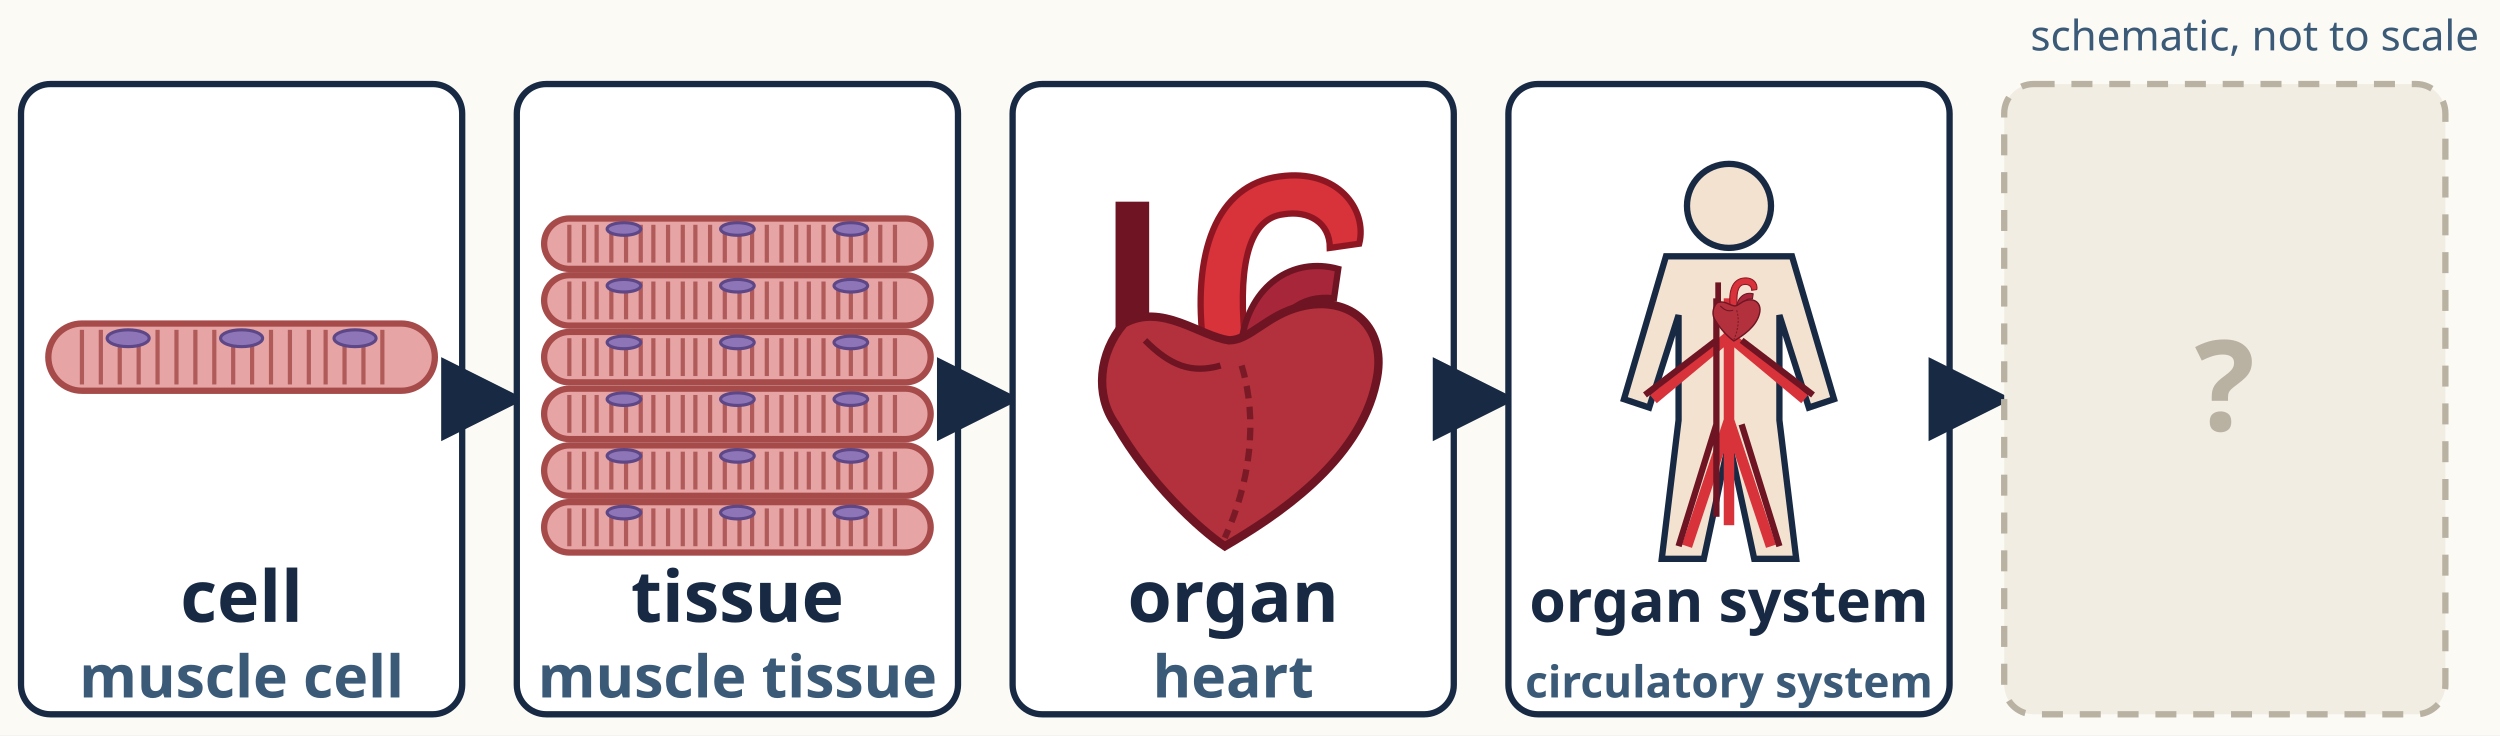
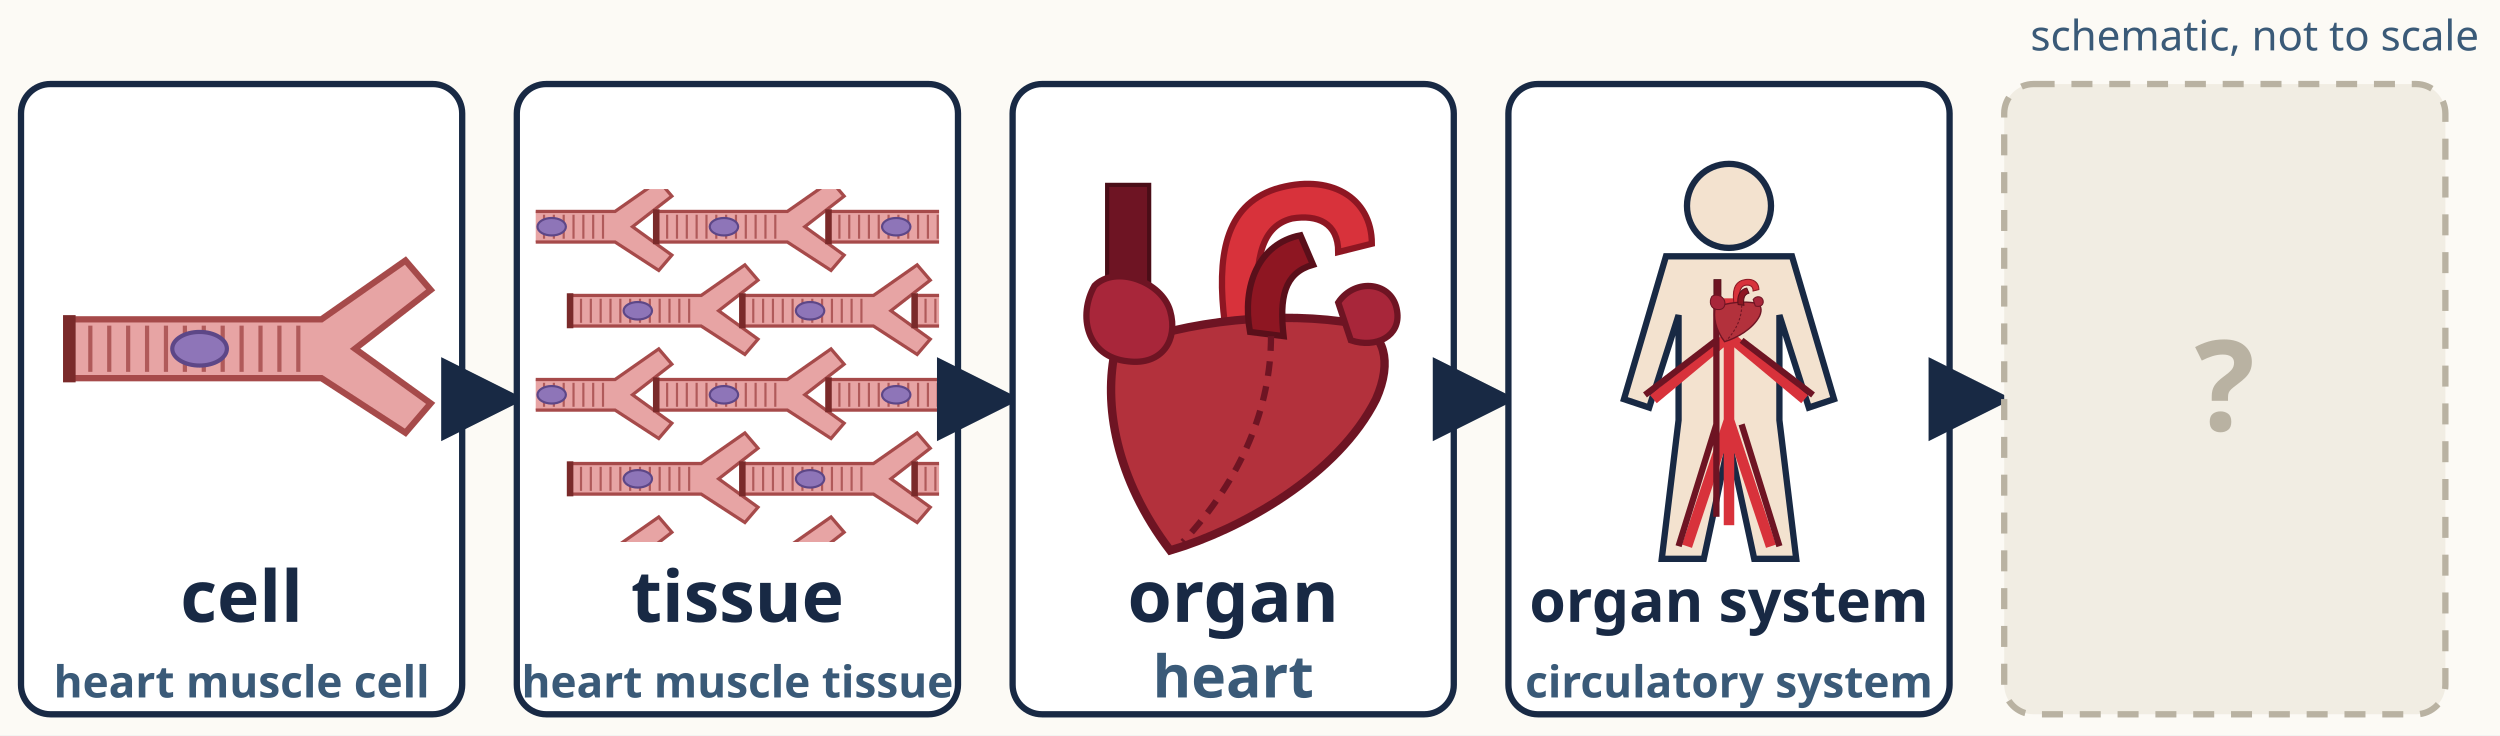
<svg xmlns="http://www.w3.org/2000/svg" viewBox="0 0 1190 350" role="img" aria-label="Zoom out, level 4 of 5 shown">
  <rect width="1190" height="350" fill="#fcfaf5" />
  <defs>
    <marker id="za" markerWidth="10" markerHeight="10" refX="8" refY="5" orient="auto">
      <path d="M0 0 L10 5 L0 10z" fill="#182944" />
    </marker>
  </defs>
  <rect x="10" y="40" width="210" height="300" rx="14" fill="#fff" stroke="#182944" stroke-width="3" />
  <g transform="translate(15 70)">
    <g transform="translate(0 0) scale(1.0)">
-       <rect x="8" y="84" width="184" height="32" rx="16" fill="#e7a4a4" stroke="#a64a4a" stroke-width="3" />
-       <line x1="24" y1="87" x2="24" y2="113" stroke="#b05a5a" stroke-width="2" />
-       <line x1="33" y1="87" x2="33" y2="113" stroke="#b05a5a" stroke-width="2" />
-       <line x1="42" y1="87" x2="42" y2="113" stroke="#b05a5a" stroke-width="2" />
-       <line x1="51" y1="87" x2="51" y2="113" stroke="#b05a5a" stroke-width="2" />
-       <line x1="60" y1="87" x2="60" y2="113" stroke="#b05a5a" stroke-width="2" />
-       <line x1="69" y1="87" x2="69" y2="113" stroke="#b05a5a" stroke-width="2" />
-       <line x1="78" y1="87" x2="78" y2="113" stroke="#b05a5a" stroke-width="2" />
-       <line x1="87" y1="87" x2="87" y2="113" stroke="#b05a5a" stroke-width="2" />
-       <line x1="96" y1="87" x2="96" y2="113" stroke="#b05a5a" stroke-width="2" />
-       <line x1="105" y1="87" x2="105" y2="113" stroke="#b05a5a" stroke-width="2" />
-       <line x1="114" y1="87" x2="114" y2="113" stroke="#b05a5a" stroke-width="2" />
-       <line x1="123" y1="87" x2="123" y2="113" stroke="#b05a5a" stroke-width="2" />
-       <line x1="132" y1="87" x2="132" y2="113" stroke="#b05a5a" stroke-width="2" />
-       <line x1="140" y1="87" x2="140" y2="113" stroke="#b05a5a" stroke-width="2" />
-       <line x1="149" y1="87" x2="149" y2="113" stroke="#b05a5a" stroke-width="2" />
-       <line x1="158" y1="87" x2="158" y2="113" stroke="#b05a5a" stroke-width="2" />
-       <line x1="167" y1="87" x2="167" y2="113" stroke="#b05a5a" stroke-width="2" />
-       <ellipse cx="46" cy="91" rx="10" ry="4" fill="#8e75b8" stroke="#5d4787" stroke-width="1.5" />
-       <ellipse cx="100" cy="91" rx="10" ry="4" fill="#8e75b8" stroke="#5d4787" stroke-width="1.5" />
-       <ellipse cx="154" cy="91" rx="10" ry="4" fill="#8e75b8" stroke="#5d4787" stroke-width="1.5" />
+       <path d="M18 82 H138 L178 54 L190 68 L154 96 L190 122 L178 136 L138 110 H18 Z" fill="#e7a4a4" stroke="#a64a4a" stroke-width="3" />
+       <line x1="28" y1="85" x2="28" y2="107" stroke="#b05a5a" stroke-width="2" />
+       <line x1="37" y1="85" x2="37" y2="107" stroke="#b05a5a" stroke-width="2" />
+       <line x1="46" y1="85" x2="46" y2="107" stroke="#b05a5a" stroke-width="2" />
+       <line x1="55" y1="85" x2="55" y2="107" stroke="#b05a5a" stroke-width="2" />
+       <line x1="64" y1="85" x2="64" y2="107" stroke="#b05a5a" stroke-width="2" />
+       <line x1="73" y1="85" x2="73" y2="107" stroke="#b05a5a" stroke-width="2" />
+       <line x1="82" y1="85" x2="82" y2="107" stroke="#b05a5a" stroke-width="2" />
+       <line x1="91" y1="85" x2="91" y2="107" stroke="#b05a5a" stroke-width="2" />
+       <line x1="100" y1="85" x2="100" y2="107" stroke="#b05a5a" stroke-width="2" />
+       <line x1="109" y1="85" x2="109" y2="107" stroke="#b05a5a" stroke-width="2" />
+       <line x1="118" y1="85" x2="118" y2="107" stroke="#b05a5a" stroke-width="2" />
+       <line x1="127" y1="85" x2="127" y2="107" stroke="#b05a5a" stroke-width="2" />
+       <line x1="18" y1="80" x2="18" y2="112" stroke="#7a2a2a" stroke-width="6" />
+       <ellipse cx="80" cy="96" rx="13" ry="8" fill="#8e75b8" stroke="#5d4787" stroke-width="2" />
    </g>
  </g>
  <text x="115" y="296" font-size="34" font-weight="800" fill="#182944" text-anchor="middle" font-family="Montserrat, Segoe UI, sans-serif">cell</text>
-   <text x="115" y="332" font-size="28" font-weight="700" fill="#3a5a78" text-anchor="middle" font-family="Montserrat, Segoe UI, sans-serif">muscle cell</text>
+   <text x="115" y="332" font-size="21" font-weight="700" fill="#3a5a78" text-anchor="middle" font-family="Montserrat, Segoe UI, sans-serif">heart muscle cell</text>
  <path d="M222 190 H242" stroke="#182944" stroke-width="4" marker-end="url(#za)" />
  <rect x="246" y="40" width="210" height="300" rx="14" fill="#fff" stroke="#182944" stroke-width="3" />
  <g transform="translate(251 70)">
-     <rect x="8" y="34" width="184" height="24" rx="12" fill="#e7a4a4" stroke="#a64a4a" stroke-width="3" />
-     <line x1="20" y1="37" x2="20" y2="55" stroke="#b05a5a" stroke-width="2" />
-     <line x1="27" y1="37" x2="27" y2="55" stroke="#b05a5a" stroke-width="2" />
-     <line x1="33" y1="37" x2="33" y2="55" stroke="#b05a5a" stroke-width="2" />
-     <line x1="40" y1="37" x2="40" y2="55" stroke="#b05a5a" stroke-width="2" />
-     <line x1="47" y1="37" x2="47" y2="55" stroke="#b05a5a" stroke-width="2" />
-     <line x1="54" y1="37" x2="54" y2="55" stroke="#b05a5a" stroke-width="2" />
-     <line x1="60" y1="37" x2="60" y2="55" stroke="#b05a5a" stroke-width="2" />
-     <line x1="67" y1="37" x2="67" y2="55" stroke="#b05a5a" stroke-width="2" />
-     <line x1="74" y1="37" x2="74" y2="55" stroke="#b05a5a" stroke-width="2" />
-     <line x1="80" y1="37" x2="80" y2="55" stroke="#b05a5a" stroke-width="2" />
-     <line x1="87" y1="37" x2="87" y2="55" stroke="#b05a5a" stroke-width="2" />
-     <line x1="94" y1="37" x2="94" y2="55" stroke="#b05a5a" stroke-width="2" />
-     <line x1="101" y1="37" x2="101" y2="55" stroke="#b05a5a" stroke-width="2" />
-     <line x1="107" y1="37" x2="107" y2="55" stroke="#b05a5a" stroke-width="2" />
-     <line x1="114" y1="37" x2="114" y2="55" stroke="#b05a5a" stroke-width="2" />
-     <line x1="121" y1="37" x2="121" y2="55" stroke="#b05a5a" stroke-width="2" />
-     <line x1="128" y1="37" x2="128" y2="55" stroke="#b05a5a" stroke-width="2" />
-     <line x1="134" y1="37" x2="134" y2="55" stroke="#b05a5a" stroke-width="2" />
-     <line x1="141" y1="37" x2="141" y2="55" stroke="#b05a5a" stroke-width="2" />
-     <line x1="148" y1="37" x2="148" y2="55" stroke="#b05a5a" stroke-width="2" />
-     <line x1="154" y1="37" x2="154" y2="55" stroke="#b05a5a" stroke-width="2" />
-     <line x1="161" y1="37" x2="161" y2="55" stroke="#b05a5a" stroke-width="2" />
-     <line x1="168" y1="37" x2="168" y2="55" stroke="#b05a5a" stroke-width="2" />
-     <line x1="175" y1="37" x2="175" y2="55" stroke="#b05a5a" stroke-width="2" />
-     <ellipse cx="46" cy="39" rx="8" ry="3" fill="#8e75b8" stroke="#5d4787" stroke-width="1.5" />
-     <ellipse cx="100" cy="39" rx="8" ry="3" fill="#8e75b8" stroke="#5d4787" stroke-width="1.5" />
-     <ellipse cx="154" cy="39" rx="8" ry="3" fill="#8e75b8" stroke="#5d4787" stroke-width="1.5" />
-     <rect x="8" y="61" width="184" height="24" rx="12" fill="#e7a4a4" stroke="#a64a4a" stroke-width="3" />
-     <line x1="20" y1="64" x2="20" y2="82" stroke="#b05a5a" stroke-width="2" />
-     <line x1="27" y1="64" x2="27" y2="82" stroke="#b05a5a" stroke-width="2" />
-     <line x1="33" y1="64" x2="33" y2="82" stroke="#b05a5a" stroke-width="2" />
-     <line x1="40" y1="64" x2="40" y2="82" stroke="#b05a5a" stroke-width="2" />
-     <line x1="47" y1="64" x2="47" y2="82" stroke="#b05a5a" stroke-width="2" />
-     <line x1="54" y1="64" x2="54" y2="82" stroke="#b05a5a" stroke-width="2" />
-     <line x1="60" y1="64" x2="60" y2="82" stroke="#b05a5a" stroke-width="2" />
-     <line x1="67" y1="64" x2="67" y2="82" stroke="#b05a5a" stroke-width="2" />
-     <line x1="74" y1="64" x2="74" y2="82" stroke="#b05a5a" stroke-width="2" />
-     <line x1="80" y1="64" x2="80" y2="82" stroke="#b05a5a" stroke-width="2" />
-     <line x1="87" y1="64" x2="87" y2="82" stroke="#b05a5a" stroke-width="2" />
-     <line x1="94" y1="64" x2="94" y2="82" stroke="#b05a5a" stroke-width="2" />
-     <line x1="101" y1="64" x2="101" y2="82" stroke="#b05a5a" stroke-width="2" />
-     <line x1="107" y1="64" x2="107" y2="82" stroke="#b05a5a" stroke-width="2" />
-     <line x1="114" y1="64" x2="114" y2="82" stroke="#b05a5a" stroke-width="2" />
-     <line x1="121" y1="64" x2="121" y2="82" stroke="#b05a5a" stroke-width="2" />
-     <line x1="128" y1="64" x2="128" y2="82" stroke="#b05a5a" stroke-width="2" />
-     <line x1="134" y1="64" x2="134" y2="82" stroke="#b05a5a" stroke-width="2" />
-     <line x1="141" y1="64" x2="141" y2="82" stroke="#b05a5a" stroke-width="2" />
-     <line x1="148" y1="64" x2="148" y2="82" stroke="#b05a5a" stroke-width="2" />
-     <line x1="154" y1="64" x2="154" y2="82" stroke="#b05a5a" stroke-width="2" />
-     <line x1="161" y1="64" x2="161" y2="82" stroke="#b05a5a" stroke-width="2" />
-     <line x1="168" y1="64" x2="168" y2="82" stroke="#b05a5a" stroke-width="2" />
-     <line x1="175" y1="64" x2="175" y2="82" stroke="#b05a5a" stroke-width="2" />
-     <ellipse cx="46" cy="66" rx="8" ry="3" fill="#8e75b8" stroke="#5d4787" stroke-width="1.5" />
-     <ellipse cx="100" cy="66" rx="8" ry="3" fill="#8e75b8" stroke="#5d4787" stroke-width="1.5" />
-     <ellipse cx="154" cy="66" rx="8" ry="3" fill="#8e75b8" stroke="#5d4787" stroke-width="1.5" />
-     <rect x="8" y="88" width="184" height="24" rx="12" fill="#e7a4a4" stroke="#a64a4a" stroke-width="3" />
-     <line x1="20" y1="91" x2="20" y2="109" stroke="#b05a5a" stroke-width="2" />
-     <line x1="27" y1="91" x2="27" y2="109" stroke="#b05a5a" stroke-width="2" />
-     <line x1="33" y1="91" x2="33" y2="109" stroke="#b05a5a" stroke-width="2" />
-     <line x1="40" y1="91" x2="40" y2="109" stroke="#b05a5a" stroke-width="2" />
-     <line x1="47" y1="91" x2="47" y2="109" stroke="#b05a5a" stroke-width="2" />
-     <line x1="54" y1="91" x2="54" y2="109" stroke="#b05a5a" stroke-width="2" />
-     <line x1="60" y1="91" x2="60" y2="109" stroke="#b05a5a" stroke-width="2" />
-     <line x1="67" y1="91" x2="67" y2="109" stroke="#b05a5a" stroke-width="2" />
-     <line x1="74" y1="91" x2="74" y2="109" stroke="#b05a5a" stroke-width="2" />
-     <line x1="80" y1="91" x2="80" y2="109" stroke="#b05a5a" stroke-width="2" />
-     <line x1="87" y1="91" x2="87" y2="109" stroke="#b05a5a" stroke-width="2" />
-     <line x1="94" y1="91" x2="94" y2="109" stroke="#b05a5a" stroke-width="2" />
-     <line x1="101" y1="91" x2="101" y2="109" stroke="#b05a5a" stroke-width="2" />
-     <line x1="107" y1="91" x2="107" y2="109" stroke="#b05a5a" stroke-width="2" />
-     <line x1="114" y1="91" x2="114" y2="109" stroke="#b05a5a" stroke-width="2" />
-     <line x1="121" y1="91" x2="121" y2="109" stroke="#b05a5a" stroke-width="2" />
-     <line x1="128" y1="91" x2="128" y2="109" stroke="#b05a5a" stroke-width="2" />
-     <line x1="134" y1="91" x2="134" y2="109" stroke="#b05a5a" stroke-width="2" />
-     <line x1="141" y1="91" x2="141" y2="109" stroke="#b05a5a" stroke-width="2" />
-     <line x1="148" y1="91" x2="148" y2="109" stroke="#b05a5a" stroke-width="2" />
-     <line x1="154" y1="91" x2="154" y2="109" stroke="#b05a5a" stroke-width="2" />
-     <line x1="161" y1="91" x2="161" y2="109" stroke="#b05a5a" stroke-width="2" />
-     <line x1="168" y1="91" x2="168" y2="109" stroke="#b05a5a" stroke-width="2" />
-     <line x1="175" y1="91" x2="175" y2="109" stroke="#b05a5a" stroke-width="2" />
-     <ellipse cx="46" cy="93" rx="8" ry="3" fill="#8e75b8" stroke="#5d4787" stroke-width="1.5" />
-     <ellipse cx="100" cy="93" rx="8" ry="3" fill="#8e75b8" stroke="#5d4787" stroke-width="1.5" />
-     <ellipse cx="154" cy="93" rx="8" ry="3" fill="#8e75b8" stroke="#5d4787" stroke-width="1.5" />
-     <rect x="8" y="115" width="184" height="24" rx="12" fill="#e7a4a4" stroke="#a64a4a" stroke-width="3" />
-     <line x1="20" y1="118" x2="20" y2="136" stroke="#b05a5a" stroke-width="2" />
-     <line x1="27" y1="118" x2="27" y2="136" stroke="#b05a5a" stroke-width="2" />
-     <line x1="33" y1="118" x2="33" y2="136" stroke="#b05a5a" stroke-width="2" />
-     <line x1="40" y1="118" x2="40" y2="136" stroke="#b05a5a" stroke-width="2" />
-     <line x1="47" y1="118" x2="47" y2="136" stroke="#b05a5a" stroke-width="2" />
-     <line x1="54" y1="118" x2="54" y2="136" stroke="#b05a5a" stroke-width="2" />
-     <line x1="60" y1="118" x2="60" y2="136" stroke="#b05a5a" stroke-width="2" />
-     <line x1="67" y1="118" x2="67" y2="136" stroke="#b05a5a" stroke-width="2" />
-     <line x1="74" y1="118" x2="74" y2="136" stroke="#b05a5a" stroke-width="2" />
-     <line x1="80" y1="118" x2="80" y2="136" stroke="#b05a5a" stroke-width="2" />
-     <line x1="87" y1="118" x2="87" y2="136" stroke="#b05a5a" stroke-width="2" />
-     <line x1="94" y1="118" x2="94" y2="136" stroke="#b05a5a" stroke-width="2" />
-     <line x1="101" y1="118" x2="101" y2="136" stroke="#b05a5a" stroke-width="2" />
-     <line x1="107" y1="118" x2="107" y2="136" stroke="#b05a5a" stroke-width="2" />
-     <line x1="114" y1="118" x2="114" y2="136" stroke="#b05a5a" stroke-width="2" />
-     <line x1="121" y1="118" x2="121" y2="136" stroke="#b05a5a" stroke-width="2" />
-     <line x1="128" y1="118" x2="128" y2="136" stroke="#b05a5a" stroke-width="2" />
-     <line x1="134" y1="118" x2="134" y2="136" stroke="#b05a5a" stroke-width="2" />
-     <line x1="141" y1="118" x2="141" y2="136" stroke="#b05a5a" stroke-width="2" />
-     <line x1="148" y1="118" x2="148" y2="136" stroke="#b05a5a" stroke-width="2" />
-     <line x1="154" y1="118" x2="154" y2="136" stroke="#b05a5a" stroke-width="2" />
-     <line x1="161" y1="118" x2="161" y2="136" stroke="#b05a5a" stroke-width="2" />
-     <line x1="168" y1="118" x2="168" y2="136" stroke="#b05a5a" stroke-width="2" />
-     <line x1="175" y1="118" x2="175" y2="136" stroke="#b05a5a" stroke-width="2" />
-     <ellipse cx="46" cy="120" rx="8" ry="3" fill="#8e75b8" stroke="#5d4787" stroke-width="1.5" />
-     <ellipse cx="100" cy="120" rx="8" ry="3" fill="#8e75b8" stroke="#5d4787" stroke-width="1.5" />
-     <ellipse cx="154" cy="120" rx="8" ry="3" fill="#8e75b8" stroke="#5d4787" stroke-width="1.5" />
-     <rect x="8" y="142" width="184" height="24" rx="12" fill="#e7a4a4" stroke="#a64a4a" stroke-width="3" />
-     <line x1="20" y1="145" x2="20" y2="163" stroke="#b05a5a" stroke-width="2" />
-     <line x1="27" y1="145" x2="27" y2="163" stroke="#b05a5a" stroke-width="2" />
-     <line x1="33" y1="145" x2="33" y2="163" stroke="#b05a5a" stroke-width="2" />
-     <line x1="40" y1="145" x2="40" y2="163" stroke="#b05a5a" stroke-width="2" />
-     <line x1="47" y1="145" x2="47" y2="163" stroke="#b05a5a" stroke-width="2" />
-     <line x1="54" y1="145" x2="54" y2="163" stroke="#b05a5a" stroke-width="2" />
-     <line x1="60" y1="145" x2="60" y2="163" stroke="#b05a5a" stroke-width="2" />
-     <line x1="67" y1="145" x2="67" y2="163" stroke="#b05a5a" stroke-width="2" />
-     <line x1="74" y1="145" x2="74" y2="163" stroke="#b05a5a" stroke-width="2" />
-     <line x1="80" y1="145" x2="80" y2="163" stroke="#b05a5a" stroke-width="2" />
-     <line x1="87" y1="145" x2="87" y2="163" stroke="#b05a5a" stroke-width="2" />
-     <line x1="94" y1="145" x2="94" y2="163" stroke="#b05a5a" stroke-width="2" />
-     <line x1="101" y1="145" x2="101" y2="163" stroke="#b05a5a" stroke-width="2" />
-     <line x1="107" y1="145" x2="107" y2="163" stroke="#b05a5a" stroke-width="2" />
-     <line x1="114" y1="145" x2="114" y2="163" stroke="#b05a5a" stroke-width="2" />
-     <line x1="121" y1="145" x2="121" y2="163" stroke="#b05a5a" stroke-width="2" />
-     <line x1="128" y1="145" x2="128" y2="163" stroke="#b05a5a" stroke-width="2" />
-     <line x1="134" y1="145" x2="134" y2="163" stroke="#b05a5a" stroke-width="2" />
-     <line x1="141" y1="145" x2="141" y2="163" stroke="#b05a5a" stroke-width="2" />
-     <line x1="148" y1="145" x2="148" y2="163" stroke="#b05a5a" stroke-width="2" />
-     <line x1="154" y1="145" x2="154" y2="163" stroke="#b05a5a" stroke-width="2" />
-     <line x1="161" y1="145" x2="161" y2="163" stroke="#b05a5a" stroke-width="2" />
-     <line x1="168" y1="145" x2="168" y2="163" stroke="#b05a5a" stroke-width="2" />
-     <line x1="175" y1="145" x2="175" y2="163" stroke="#b05a5a" stroke-width="2" />
-     <ellipse cx="46" cy="147" rx="8" ry="3" fill="#8e75b8" stroke="#5d4787" stroke-width="1.5" />
-     <ellipse cx="100" cy="147" rx="8" ry="3" fill="#8e75b8" stroke="#5d4787" stroke-width="1.5" />
-     <ellipse cx="154" cy="147" rx="8" ry="3" fill="#8e75b8" stroke="#5d4787" stroke-width="1.5" />
-     <rect x="8" y="169" width="184" height="24" rx="12" fill="#e7a4a4" stroke="#a64a4a" stroke-width="3" />
-     <line x1="20" y1="172" x2="20" y2="190" stroke="#b05a5a" stroke-width="2" />
-     <line x1="27" y1="172" x2="27" y2="190" stroke="#b05a5a" stroke-width="2" />
-     <line x1="33" y1="172" x2="33" y2="190" stroke="#b05a5a" stroke-width="2" />
-     <line x1="40" y1="172" x2="40" y2="190" stroke="#b05a5a" stroke-width="2" />
-     <line x1="47" y1="172" x2="47" y2="190" stroke="#b05a5a" stroke-width="2" />
-     <line x1="54" y1="172" x2="54" y2="190" stroke="#b05a5a" stroke-width="2" />
-     <line x1="60" y1="172" x2="60" y2="190" stroke="#b05a5a" stroke-width="2" />
-     <line x1="67" y1="172" x2="67" y2="190" stroke="#b05a5a" stroke-width="2" />
-     <line x1="74" y1="172" x2="74" y2="190" stroke="#b05a5a" stroke-width="2" />
-     <line x1="80" y1="172" x2="80" y2="190" stroke="#b05a5a" stroke-width="2" />
-     <line x1="87" y1="172" x2="87" y2="190" stroke="#b05a5a" stroke-width="2" />
-     <line x1="94" y1="172" x2="94" y2="190" stroke="#b05a5a" stroke-width="2" />
-     <line x1="101" y1="172" x2="101" y2="190" stroke="#b05a5a" stroke-width="2" />
-     <line x1="107" y1="172" x2="107" y2="190" stroke="#b05a5a" stroke-width="2" />
-     <line x1="114" y1="172" x2="114" y2="190" stroke="#b05a5a" stroke-width="2" />
-     <line x1="121" y1="172" x2="121" y2="190" stroke="#b05a5a" stroke-width="2" />
-     <line x1="128" y1="172" x2="128" y2="190" stroke="#b05a5a" stroke-width="2" />
-     <line x1="134" y1="172" x2="134" y2="190" stroke="#b05a5a" stroke-width="2" />
-     <line x1="141" y1="172" x2="141" y2="190" stroke="#b05a5a" stroke-width="2" />
-     <line x1="148" y1="172" x2="148" y2="190" stroke="#b05a5a" stroke-width="2" />
-     <line x1="154" y1="172" x2="154" y2="190" stroke="#b05a5a" stroke-width="2" />
-     <line x1="161" y1="172" x2="161" y2="190" stroke="#b05a5a" stroke-width="2" />
-     <line x1="168" y1="172" x2="168" y2="190" stroke="#b05a5a" stroke-width="2" />
-     <line x1="175" y1="172" x2="175" y2="190" stroke="#b05a5a" stroke-width="2" />
-     <ellipse cx="46" cy="174" rx="8" ry="3" fill="#8e75b8" stroke="#5d4787" stroke-width="1.5" />
-     <ellipse cx="100" cy="174" rx="8" ry="3" fill="#8e75b8" stroke="#5d4787" stroke-width="1.5" />
-     <ellipse cx="154" cy="174" rx="8" ry="3" fill="#8e75b8" stroke="#5d4787" stroke-width="1.5" />
+     <clipPath id="ctc">
+       <rect x="4" y="20" width="192" height="168" rx="10" />
+     </clipPath>
+     <g clip-path="url(#ctc)">
+       <g transform="translate(-30 -12) scale(0.52)">
+         <path d="M18 82 H138 L178 54 L190 68 L154 96 L190 122 L178 136 L138 110 H18 Z" fill="#e7a4a4" stroke="#a64a4a" stroke-width="3" />
+         <line x1="28" y1="85" x2="28" y2="107" stroke="#b05a5a" stroke-width="2" />
+         <line x1="37" y1="85" x2="37" y2="107" stroke="#b05a5a" stroke-width="2" />
+         <line x1="46" y1="85" x2="46" y2="107" stroke="#b05a5a" stroke-width="2" />
+         <line x1="55" y1="85" x2="55" y2="107" stroke="#b05a5a" stroke-width="2" />
+         <line x1="64" y1="85" x2="64" y2="107" stroke="#b05a5a" stroke-width="2" />
+         <line x1="73" y1="85" x2="73" y2="107" stroke="#b05a5a" stroke-width="2" />
+         <line x1="82" y1="85" x2="82" y2="107" stroke="#b05a5a" stroke-width="2" />
+         <line x1="91" y1="85" x2="91" y2="107" stroke="#b05a5a" stroke-width="2" />
+         <line x1="100" y1="85" x2="100" y2="107" stroke="#b05a5a" stroke-width="2" />
+         <line x1="109" y1="85" x2="109" y2="107" stroke="#b05a5a" stroke-width="2" />
+         <line x1="118" y1="85" x2="118" y2="107" stroke="#b05a5a" stroke-width="2" />
+         <line x1="127" y1="85" x2="127" y2="107" stroke="#b05a5a" stroke-width="2" />
+         <line x1="18" y1="80" x2="18" y2="112" stroke="#7a2a2a" stroke-width="6" />
+         <ellipse cx="80" cy="96" rx="13" ry="8" fill="#8e75b8" stroke="#5d4787" stroke-width="2" />
+       </g>
+       <g transform="translate(52 -12) scale(0.52)">
+         <path d="M18 82 H138 L178 54 L190 68 L154 96 L190 122 L178 136 L138 110 H18 Z" fill="#e7a4a4" stroke="#a64a4a" stroke-width="3" />
+         <line x1="28" y1="85" x2="28" y2="107" stroke="#b05a5a" stroke-width="2" />
+         <line x1="37" y1="85" x2="37" y2="107" stroke="#b05a5a" stroke-width="2" />
+         <line x1="46" y1="85" x2="46" y2="107" stroke="#b05a5a" stroke-width="2" />
+         <line x1="55" y1="85" x2="55" y2="107" stroke="#b05a5a" stroke-width="2" />
+         <line x1="64" y1="85" x2="64" y2="107" stroke="#b05a5a" stroke-width="2" />
+         <line x1="73" y1="85" x2="73" y2="107" stroke="#b05a5a" stroke-width="2" />
+         <line x1="82" y1="85" x2="82" y2="107" stroke="#b05a5a" stroke-width="2" />
+         <line x1="91" y1="85" x2="91" y2="107" stroke="#b05a5a" stroke-width="2" />
+         <line x1="100" y1="85" x2="100" y2="107" stroke="#b05a5a" stroke-width="2" />
+         <line x1="109" y1="85" x2="109" y2="107" stroke="#b05a5a" stroke-width="2" />
+         <line x1="118" y1="85" x2="118" y2="107" stroke="#b05a5a" stroke-width="2" />
+         <line x1="127" y1="85" x2="127" y2="107" stroke="#b05a5a" stroke-width="2" />
+         <line x1="18" y1="80" x2="18" y2="112" stroke="#7a2a2a" stroke-width="6" />
+         <ellipse cx="80" cy="96" rx="13" ry="8" fill="#8e75b8" stroke="#5d4787" stroke-width="2" />
+       </g>
+       <g transform="translate(134 -12) scale(0.52)">
+         <path d="M18 82 H138 L178 54 L190 68 L154 96 L190 122 L178 136 L138 110 H18 Z" fill="#e7a4a4" stroke="#a64a4a" stroke-width="3" />
+         <line x1="28" y1="85" x2="28" y2="107" stroke="#b05a5a" stroke-width="2" />
+         <line x1="37" y1="85" x2="37" y2="107" stroke="#b05a5a" stroke-width="2" />
+         <line x1="46" y1="85" x2="46" y2="107" stroke="#b05a5a" stroke-width="2" />
+         <line x1="55" y1="85" x2="55" y2="107" stroke="#b05a5a" stroke-width="2" />
+         <line x1="64" y1="85" x2="64" y2="107" stroke="#b05a5a" stroke-width="2" />
+         <line x1="73" y1="85" x2="73" y2="107" stroke="#b05a5a" stroke-width="2" />
+         <line x1="82" y1="85" x2="82" y2="107" stroke="#b05a5a" stroke-width="2" />
+         <line x1="91" y1="85" x2="91" y2="107" stroke="#b05a5a" stroke-width="2" />
+         <line x1="100" y1="85" x2="100" y2="107" stroke="#b05a5a" stroke-width="2" />
+         <line x1="109" y1="85" x2="109" y2="107" stroke="#b05a5a" stroke-width="2" />
+         <line x1="118" y1="85" x2="118" y2="107" stroke="#b05a5a" stroke-width="2" />
+         <line x1="127" y1="85" x2="127" y2="107" stroke="#b05a5a" stroke-width="2" />
+         <line x1="18" y1="80" x2="18" y2="112" stroke="#7a2a2a" stroke-width="6" />
+         <ellipse cx="80" cy="96" rx="13" ry="8" fill="#8e75b8" stroke="#5d4787" stroke-width="2" />
+       </g>
+       <g transform="translate(11 28) scale(0.52)">
+         <path d="M18 82 H138 L178 54 L190 68 L154 96 L190 122 L178 136 L138 110 H18 Z" fill="#e7a4a4" stroke="#a64a4a" stroke-width="3" />
+         <line x1="28" y1="85" x2="28" y2="107" stroke="#b05a5a" stroke-width="2" />
+         <line x1="37" y1="85" x2="37" y2="107" stroke="#b05a5a" stroke-width="2" />
+         <line x1="46" y1="85" x2="46" y2="107" stroke="#b05a5a" stroke-width="2" />
+         <line x1="55" y1="85" x2="55" y2="107" stroke="#b05a5a" stroke-width="2" />
+         <line x1="64" y1="85" x2="64" y2="107" stroke="#b05a5a" stroke-width="2" />
+         <line x1="73" y1="85" x2="73" y2="107" stroke="#b05a5a" stroke-width="2" />
+         <line x1="82" y1="85" x2="82" y2="107" stroke="#b05a5a" stroke-width="2" />
+         <line x1="91" y1="85" x2="91" y2="107" stroke="#b05a5a" stroke-width="2" />
+         <line x1="100" y1="85" x2="100" y2="107" stroke="#b05a5a" stroke-width="2" />
+         <line x1="109" y1="85" x2="109" y2="107" stroke="#b05a5a" stroke-width="2" />
+         <line x1="118" y1="85" x2="118" y2="107" stroke="#b05a5a" stroke-width="2" />
+         <line x1="127" y1="85" x2="127" y2="107" stroke="#b05a5a" stroke-width="2" />
+         <line x1="18" y1="80" x2="18" y2="112" stroke="#7a2a2a" stroke-width="6" />
+         <ellipse cx="80" cy="96" rx="13" ry="8" fill="#8e75b8" stroke="#5d4787" stroke-width="2" />
+       </g>
+       <g transform="translate(93 28) scale(0.52)">
+         <path d="M18 82 H138 L178 54 L190 68 L154 96 L190 122 L178 136 L138 110 H18 Z" fill="#e7a4a4" stroke="#a64a4a" stroke-width="3" />
+         <line x1="28" y1="85" x2="28" y2="107" stroke="#b05a5a" stroke-width="2" />
+         <line x1="37" y1="85" x2="37" y2="107" stroke="#b05a5a" stroke-width="2" />
+         <line x1="46" y1="85" x2="46" y2="107" stroke="#b05a5a" stroke-width="2" />
+         <line x1="55" y1="85" x2="55" y2="107" stroke="#b05a5a" stroke-width="2" />
+         <line x1="64" y1="85" x2="64" y2="107" stroke="#b05a5a" stroke-width="2" />
+         <line x1="73" y1="85" x2="73" y2="107" stroke="#b05a5a" stroke-width="2" />
+         <line x1="82" y1="85" x2="82" y2="107" stroke="#b05a5a" stroke-width="2" />
+         <line x1="91" y1="85" x2="91" y2="107" stroke="#b05a5a" stroke-width="2" />
+         <line x1="100" y1="85" x2="100" y2="107" stroke="#b05a5a" stroke-width="2" />
+         <line x1="109" y1="85" x2="109" y2="107" stroke="#b05a5a" stroke-width="2" />
+         <line x1="118" y1="85" x2="118" y2="107" stroke="#b05a5a" stroke-width="2" />
+         <line x1="127" y1="85" x2="127" y2="107" stroke="#b05a5a" stroke-width="2" />
+         <line x1="18" y1="80" x2="18" y2="112" stroke="#7a2a2a" stroke-width="6" />
+         <ellipse cx="80" cy="96" rx="13" ry="8" fill="#8e75b8" stroke="#5d4787" stroke-width="2" />
+       </g>
+       <g transform="translate(175 28) scale(0.52)">
+         <path d="M18 82 H138 L178 54 L190 68 L154 96 L190 122 L178 136 L138 110 H18 Z" fill="#e7a4a4" stroke="#a64a4a" stroke-width="3" />
+         <line x1="28" y1="85" x2="28" y2="107" stroke="#b05a5a" stroke-width="2" />
+         <line x1="37" y1="85" x2="37" y2="107" stroke="#b05a5a" stroke-width="2" />
+         <line x1="46" y1="85" x2="46" y2="107" stroke="#b05a5a" stroke-width="2" />
+         <line x1="55" y1="85" x2="55" y2="107" stroke="#b05a5a" stroke-width="2" />
+         <line x1="64" y1="85" x2="64" y2="107" stroke="#b05a5a" stroke-width="2" />
+         <line x1="73" y1="85" x2="73" y2="107" stroke="#b05a5a" stroke-width="2" />
+         <line x1="82" y1="85" x2="82" y2="107" stroke="#b05a5a" stroke-width="2" />
+         <line x1="91" y1="85" x2="91" y2="107" stroke="#b05a5a" stroke-width="2" />
+         <line x1="100" y1="85" x2="100" y2="107" stroke="#b05a5a" stroke-width="2" />
+         <line x1="109" y1="85" x2="109" y2="107" stroke="#b05a5a" stroke-width="2" />
+         <line x1="118" y1="85" x2="118" y2="107" stroke="#b05a5a" stroke-width="2" />
+         <line x1="127" y1="85" x2="127" y2="107" stroke="#b05a5a" stroke-width="2" />
+         <line x1="18" y1="80" x2="18" y2="112" stroke="#7a2a2a" stroke-width="6" />
+         <ellipse cx="80" cy="96" rx="13" ry="8" fill="#8e75b8" stroke="#5d4787" stroke-width="2" />
+       </g>
+       <g transform="translate(-30 68) scale(0.52)">
+         <path d="M18 82 H138 L178 54 L190 68 L154 96 L190 122 L178 136 L138 110 H18 Z" fill="#e7a4a4" stroke="#a64a4a" stroke-width="3" />
+         <line x1="28" y1="85" x2="28" y2="107" stroke="#b05a5a" stroke-width="2" />
+         <line x1="37" y1="85" x2="37" y2="107" stroke="#b05a5a" stroke-width="2" />
+         <line x1="46" y1="85" x2="46" y2="107" stroke="#b05a5a" stroke-width="2" />
+         <line x1="55" y1="85" x2="55" y2="107" stroke="#b05a5a" stroke-width="2" />
+         <line x1="64" y1="85" x2="64" y2="107" stroke="#b05a5a" stroke-width="2" />
+         <line x1="73" y1="85" x2="73" y2="107" stroke="#b05a5a" stroke-width="2" />
+         <line x1="82" y1="85" x2="82" y2="107" stroke="#b05a5a" stroke-width="2" />
+         <line x1="91" y1="85" x2="91" y2="107" stroke="#b05a5a" stroke-width="2" />
+         <line x1="100" y1="85" x2="100" y2="107" stroke="#b05a5a" stroke-width="2" />
+         <line x1="109" y1="85" x2="109" y2="107" stroke="#b05a5a" stroke-width="2" />
+         <line x1="118" y1="85" x2="118" y2="107" stroke="#b05a5a" stroke-width="2" />
+         <line x1="127" y1="85" x2="127" y2="107" stroke="#b05a5a" stroke-width="2" />
+         <line x1="18" y1="80" x2="18" y2="112" stroke="#7a2a2a" stroke-width="6" />
+         <ellipse cx="80" cy="96" rx="13" ry="8" fill="#8e75b8" stroke="#5d4787" stroke-width="2" />
+       </g>
+       <g transform="translate(52 68) scale(0.52)">
+         <path d="M18 82 H138 L178 54 L190 68 L154 96 L190 122 L178 136 L138 110 H18 Z" fill="#e7a4a4" stroke="#a64a4a" stroke-width="3" />
+         <line x1="28" y1="85" x2="28" y2="107" stroke="#b05a5a" stroke-width="2" />
+         <line x1="37" y1="85" x2="37" y2="107" stroke="#b05a5a" stroke-width="2" />
+         <line x1="46" y1="85" x2="46" y2="107" stroke="#b05a5a" stroke-width="2" />
+         <line x1="55" y1="85" x2="55" y2="107" stroke="#b05a5a" stroke-width="2" />
+         <line x1="64" y1="85" x2="64" y2="107" stroke="#b05a5a" stroke-width="2" />
+         <line x1="73" y1="85" x2="73" y2="107" stroke="#b05a5a" stroke-width="2" />
+         <line x1="82" y1="85" x2="82" y2="107" stroke="#b05a5a" stroke-width="2" />
+         <line x1="91" y1="85" x2="91" y2="107" stroke="#b05a5a" stroke-width="2" />
+         <line x1="100" y1="85" x2="100" y2="107" stroke="#b05a5a" stroke-width="2" />
+         <line x1="109" y1="85" x2="109" y2="107" stroke="#b05a5a" stroke-width="2" />
+         <line x1="118" y1="85" x2="118" y2="107" stroke="#b05a5a" stroke-width="2" />
+         <line x1="127" y1="85" x2="127" y2="107" stroke="#b05a5a" stroke-width="2" />
+         <line x1="18" y1="80" x2="18" y2="112" stroke="#7a2a2a" stroke-width="6" />
+         <ellipse cx="80" cy="96" rx="13" ry="8" fill="#8e75b8" stroke="#5d4787" stroke-width="2" />
+       </g>
+       <g transform="translate(134 68) scale(0.52)">
+         <path d="M18 82 H138 L178 54 L190 68 L154 96 L190 122 L178 136 L138 110 H18 Z" fill="#e7a4a4" stroke="#a64a4a" stroke-width="3" />
+         <line x1="28" y1="85" x2="28" y2="107" stroke="#b05a5a" stroke-width="2" />
+         <line x1="37" y1="85" x2="37" y2="107" stroke="#b05a5a" stroke-width="2" />
+         <line x1="46" y1="85" x2="46" y2="107" stroke="#b05a5a" stroke-width="2" />
+         <line x1="55" y1="85" x2="55" y2="107" stroke="#b05a5a" stroke-width="2" />
+         <line x1="64" y1="85" x2="64" y2="107" stroke="#b05a5a" stroke-width="2" />
+         <line x1="73" y1="85" x2="73" y2="107" stroke="#b05a5a" stroke-width="2" />
+         <line x1="82" y1="85" x2="82" y2="107" stroke="#b05a5a" stroke-width="2" />
+         <line x1="91" y1="85" x2="91" y2="107" stroke="#b05a5a" stroke-width="2" />
+         <line x1="100" y1="85" x2="100" y2="107" stroke="#b05a5a" stroke-width="2" />
+         <line x1="109" y1="85" x2="109" y2="107" stroke="#b05a5a" stroke-width="2" />
+         <line x1="118" y1="85" x2="118" y2="107" stroke="#b05a5a" stroke-width="2" />
+         <line x1="127" y1="85" x2="127" y2="107" stroke="#b05a5a" stroke-width="2" />
+         <line x1="18" y1="80" x2="18" y2="112" stroke="#7a2a2a" stroke-width="6" />
+         <ellipse cx="80" cy="96" rx="13" ry="8" fill="#8e75b8" stroke="#5d4787" stroke-width="2" />
+       </g>
+       <g transform="translate(11 108) scale(0.52)">
+         <path d="M18 82 H138 L178 54 L190 68 L154 96 L190 122 L178 136 L138 110 H18 Z" fill="#e7a4a4" stroke="#a64a4a" stroke-width="3" />
+         <line x1="28" y1="85" x2="28" y2="107" stroke="#b05a5a" stroke-width="2" />
+         <line x1="37" y1="85" x2="37" y2="107" stroke="#b05a5a" stroke-width="2" />
+         <line x1="46" y1="85" x2="46" y2="107" stroke="#b05a5a" stroke-width="2" />
+         <line x1="55" y1="85" x2="55" y2="107" stroke="#b05a5a" stroke-width="2" />
+         <line x1="64" y1="85" x2="64" y2="107" stroke="#b05a5a" stroke-width="2" />
+         <line x1="73" y1="85" x2="73" y2="107" stroke="#b05a5a" stroke-width="2" />
+         <line x1="82" y1="85" x2="82" y2="107" stroke="#b05a5a" stroke-width="2" />
+         <line x1="91" y1="85" x2="91" y2="107" stroke="#b05a5a" stroke-width="2" />
+         <line x1="100" y1="85" x2="100" y2="107" stroke="#b05a5a" stroke-width="2" />
+         <line x1="109" y1="85" x2="109" y2="107" stroke="#b05a5a" stroke-width="2" />
+         <line x1="118" y1="85" x2="118" y2="107" stroke="#b05a5a" stroke-width="2" />
+         <line x1="127" y1="85" x2="127" y2="107" stroke="#b05a5a" stroke-width="2" />
+         <line x1="18" y1="80" x2="18" y2="112" stroke="#7a2a2a" stroke-width="6" />
+         <ellipse cx="80" cy="96" rx="13" ry="8" fill="#8e75b8" stroke="#5d4787" stroke-width="2" />
+       </g>
+       <g transform="translate(93 108) scale(0.52)">
+         <path d="M18 82 H138 L178 54 L190 68 L154 96 L190 122 L178 136 L138 110 H18 Z" fill="#e7a4a4" stroke="#a64a4a" stroke-width="3" />
+         <line x1="28" y1="85" x2="28" y2="107" stroke="#b05a5a" stroke-width="2" />
+         <line x1="37" y1="85" x2="37" y2="107" stroke="#b05a5a" stroke-width="2" />
+         <line x1="46" y1="85" x2="46" y2="107" stroke="#b05a5a" stroke-width="2" />
+         <line x1="55" y1="85" x2="55" y2="107" stroke="#b05a5a" stroke-width="2" />
+         <line x1="64" y1="85" x2="64" y2="107" stroke="#b05a5a" stroke-width="2" />
+         <line x1="73" y1="85" x2="73" y2="107" stroke="#b05a5a" stroke-width="2" />
+         <line x1="82" y1="85" x2="82" y2="107" stroke="#b05a5a" stroke-width="2" />
+         <line x1="91" y1="85" x2="91" y2="107" stroke="#b05a5a" stroke-width="2" />
+         <line x1="100" y1="85" x2="100" y2="107" stroke="#b05a5a" stroke-width="2" />
+         <line x1="109" y1="85" x2="109" y2="107" stroke="#b05a5a" stroke-width="2" />
+         <line x1="118" y1="85" x2="118" y2="107" stroke="#b05a5a" stroke-width="2" />
+         <line x1="127" y1="85" x2="127" y2="107" stroke="#b05a5a" stroke-width="2" />
+         <line x1="18" y1="80" x2="18" y2="112" stroke="#7a2a2a" stroke-width="6" />
+         <ellipse cx="80" cy="96" rx="13" ry="8" fill="#8e75b8" stroke="#5d4787" stroke-width="2" />
+       </g>
+       <g transform="translate(175 108) scale(0.52)">
+         <path d="M18 82 H138 L178 54 L190 68 L154 96 L190 122 L178 136 L138 110 H18 Z" fill="#e7a4a4" stroke="#a64a4a" stroke-width="3" />
+         <line x1="28" y1="85" x2="28" y2="107" stroke="#b05a5a" stroke-width="2" />
+         <line x1="37" y1="85" x2="37" y2="107" stroke="#b05a5a" stroke-width="2" />
+         <line x1="46" y1="85" x2="46" y2="107" stroke="#b05a5a" stroke-width="2" />
+         <line x1="55" y1="85" x2="55" y2="107" stroke="#b05a5a" stroke-width="2" />
+         <line x1="64" y1="85" x2="64" y2="107" stroke="#b05a5a" stroke-width="2" />
+         <line x1="73" y1="85" x2="73" y2="107" stroke="#b05a5a" stroke-width="2" />
+         <line x1="82" y1="85" x2="82" y2="107" stroke="#b05a5a" stroke-width="2" />
+         <line x1="91" y1="85" x2="91" y2="107" stroke="#b05a5a" stroke-width="2" />
+         <line x1="100" y1="85" x2="100" y2="107" stroke="#b05a5a" stroke-width="2" />
+         <line x1="109" y1="85" x2="109" y2="107" stroke="#b05a5a" stroke-width="2" />
+         <line x1="118" y1="85" x2="118" y2="107" stroke="#b05a5a" stroke-width="2" />
+         <line x1="127" y1="85" x2="127" y2="107" stroke="#b05a5a" stroke-width="2" />
+         <line x1="18" y1="80" x2="18" y2="112" stroke="#7a2a2a" stroke-width="6" />
+         <ellipse cx="80" cy="96" rx="13" ry="8" fill="#8e75b8" stroke="#5d4787" stroke-width="2" />
+       </g>
+       <g transform="translate(-30 148) scale(0.52)">
+         <path d="M18 82 H138 L178 54 L190 68 L154 96 L190 122 L178 136 L138 110 H18 Z" fill="#e7a4a4" stroke="#a64a4a" stroke-width="3" />
+         <line x1="28" y1="85" x2="28" y2="107" stroke="#b05a5a" stroke-width="2" />
+         <line x1="37" y1="85" x2="37" y2="107" stroke="#b05a5a" stroke-width="2" />
+         <line x1="46" y1="85" x2="46" y2="107" stroke="#b05a5a" stroke-width="2" />
+         <line x1="55" y1="85" x2="55" y2="107" stroke="#b05a5a" stroke-width="2" />
+         <line x1="64" y1="85" x2="64" y2="107" stroke="#b05a5a" stroke-width="2" />
+         <line x1="73" y1="85" x2="73" y2="107" stroke="#b05a5a" stroke-width="2" />
+         <line x1="82" y1="85" x2="82" y2="107" stroke="#b05a5a" stroke-width="2" />
+         <line x1="91" y1="85" x2="91" y2="107" stroke="#b05a5a" stroke-width="2" />
+         <line x1="100" y1="85" x2="100" y2="107" stroke="#b05a5a" stroke-width="2" />
+         <line x1="109" y1="85" x2="109" y2="107" stroke="#b05a5a" stroke-width="2" />
+         <line x1="118" y1="85" x2="118" y2="107" stroke="#b05a5a" stroke-width="2" />
+         <line x1="127" y1="85" x2="127" y2="107" stroke="#b05a5a" stroke-width="2" />
+         <line x1="18" y1="80" x2="18" y2="112" stroke="#7a2a2a" stroke-width="6" />
+         <ellipse cx="80" cy="96" rx="13" ry="8" fill="#8e75b8" stroke="#5d4787" stroke-width="2" />
+       </g>
+       <g transform="translate(52 148) scale(0.52)">
+         <path d="M18 82 H138 L178 54 L190 68 L154 96 L190 122 L178 136 L138 110 H18 Z" fill="#e7a4a4" stroke="#a64a4a" stroke-width="3" />
+         <line x1="28" y1="85" x2="28" y2="107" stroke="#b05a5a" stroke-width="2" />
+         <line x1="37" y1="85" x2="37" y2="107" stroke="#b05a5a" stroke-width="2" />
+         <line x1="46" y1="85" x2="46" y2="107" stroke="#b05a5a" stroke-width="2" />
+         <line x1="55" y1="85" x2="55" y2="107" stroke="#b05a5a" stroke-width="2" />
+         <line x1="64" y1="85" x2="64" y2="107" stroke="#b05a5a" stroke-width="2" />
+         <line x1="73" y1="85" x2="73" y2="107" stroke="#b05a5a" stroke-width="2" />
+         <line x1="82" y1="85" x2="82" y2="107" stroke="#b05a5a" stroke-width="2" />
+         <line x1="91" y1="85" x2="91" y2="107" stroke="#b05a5a" stroke-width="2" />
+         <line x1="100" y1="85" x2="100" y2="107" stroke="#b05a5a" stroke-width="2" />
+         <line x1="109" y1="85" x2="109" y2="107" stroke="#b05a5a" stroke-width="2" />
+         <line x1="118" y1="85" x2="118" y2="107" stroke="#b05a5a" stroke-width="2" />
+         <line x1="127" y1="85" x2="127" y2="107" stroke="#b05a5a" stroke-width="2" />
+         <line x1="18" y1="80" x2="18" y2="112" stroke="#7a2a2a" stroke-width="6" />
+         <ellipse cx="80" cy="96" rx="13" ry="8" fill="#8e75b8" stroke="#5d4787" stroke-width="2" />
+       </g>
+       <g transform="translate(134 148) scale(0.52)">
+         <path d="M18 82 H138 L178 54 L190 68 L154 96 L190 122 L178 136 L138 110 H18 Z" fill="#e7a4a4" stroke="#a64a4a" stroke-width="3" />
+         <line x1="28" y1="85" x2="28" y2="107" stroke="#b05a5a" stroke-width="2" />
+         <line x1="37" y1="85" x2="37" y2="107" stroke="#b05a5a" stroke-width="2" />
+         <line x1="46" y1="85" x2="46" y2="107" stroke="#b05a5a" stroke-width="2" />
+         <line x1="55" y1="85" x2="55" y2="107" stroke="#b05a5a" stroke-width="2" />
+         <line x1="64" y1="85" x2="64" y2="107" stroke="#b05a5a" stroke-width="2" />
+         <line x1="73" y1="85" x2="73" y2="107" stroke="#b05a5a" stroke-width="2" />
+         <line x1="82" y1="85" x2="82" y2="107" stroke="#b05a5a" stroke-width="2" />
+         <line x1="91" y1="85" x2="91" y2="107" stroke="#b05a5a" stroke-width="2" />
+         <line x1="100" y1="85" x2="100" y2="107" stroke="#b05a5a" stroke-width="2" />
+         <line x1="109" y1="85" x2="109" y2="107" stroke="#b05a5a" stroke-width="2" />
+         <line x1="118" y1="85" x2="118" y2="107" stroke="#b05a5a" stroke-width="2" />
+         <line x1="127" y1="85" x2="127" y2="107" stroke="#b05a5a" stroke-width="2" />
+         <line x1="18" y1="80" x2="18" y2="112" stroke="#7a2a2a" stroke-width="6" />
+         <ellipse cx="80" cy="96" rx="13" ry="8" fill="#8e75b8" stroke="#5d4787" stroke-width="2" />
+       </g>
+     </g>
  </g>
  <text x="351" y="296" font-size="34" font-weight="800" fill="#182944" text-anchor="middle" font-family="Montserrat, Segoe UI, sans-serif">tissue</text>
-   <text x="351" y="332" font-size="28" font-weight="700" fill="#3a5a78" text-anchor="middle" font-family="Montserrat, Segoe UI, sans-serif">muscle tissue</text>
+   <text x="351" y="332" font-size="21" font-weight="700" fill="#3a5a78" text-anchor="middle" font-family="Montserrat, Segoe UI, sans-serif">heart muscle tissue</text>
  <path d="M458 190 H478" stroke="#182944" stroke-width="4" marker-end="url(#za)" />
  <rect x="482" y="40" width="210" height="300" rx="14" fill="#fff" stroke="#182944" stroke-width="3" />
  <g transform="translate(487 70)">
-     <path d="M44 26 h16 v62 h-16 Z" fill="#6e1423" />
-     <path d="M86 96 C80 50 92 18 122 14 C150 10 164 30 160 46 L146 48 C146 36 136 30 124 32 C106 34 102 60 106 96 Z" fill="#d8323b" stroke="#8e1622" stroke-width="3" />
-     <path d="M104 92 C108 66 128 52 150 58 L148 72 C132 70 120 80 120 96 Z" fill="#a8263a" stroke="#6e1423" stroke-width="3" />
-     <path d="M48 84 C36 98 34 118 44 132 C60 160 84 182 96 190 C120 176 160 150 168 112 C174 86 156 70 132 76 C116 80 108 92 98 92 C84 90 66 74 48 84 Z" fill="#b3313c" stroke="#6e1423" stroke-width="4" />
-     <path d="M58 92 C70 104 80 108 94 104" stroke="#6e1423" stroke-width="3" fill="none" />
-     <path d="M104 104 C112 130 108 160 96 186" stroke="#7a1a26" stroke-width="3" fill="none" stroke-dasharray="6 4" />
+     <path d="M96 84 C92 52 96 28 120 20 C146 12 166 24 166 46 L150 50 C150 36 140 32 128 34 C112 38 110 56 112 84 Z" fill="#d8323b" stroke="#8e1622" stroke-width="3" />
+     <path d="M40 18 h20 v66 h-20 Z" fill="#6e1423" stroke="#4a0d17" stroke-width="2" />
+     <path d="M44 96 C38 122 44 158 70 192 C104 182 150 156 168 120 C176 102 172 88 158 84 C124 78 78 82 44 96 Z" fill="#b3313c" stroke="#6e1423" stroke-width="4" />
+     <path d="M34 66 C26 80 30 100 50 102 C66 104 74 92 70 78 C66 64 44 56 34 66 Z" fill="#a8263a" stroke="#6e1423" stroke-width="3" />
+     <path d="M150 74 C158 62 176 64 178 78 C180 90 168 96 156 92 Z" fill="#a8263a" stroke="#6e1423" stroke-width="3" />
+     <path d="M108 88 C104 66 112 46 132 42 L138 56 C124 60 122 72 124 90 Z" fill="#8e1622" stroke="#5a0f1a" stroke-width="3" />
+     <path d="M118 90 C118 124 104 158 76 188" stroke="#6e1423" stroke-width="3" fill="none" stroke-dasharray="7 5" />
  </g>
  <text x="587" y="296" font-size="34" font-weight="800" fill="#182944" text-anchor="middle" font-family="Montserrat, Segoe UI, sans-serif">organ</text>
  <text x="587" y="332" font-size="28" font-weight="700" fill="#3a5a78" text-anchor="middle" font-family="Montserrat, Segoe UI, sans-serif">heart</text>
  <path d="M694 190 H714" stroke="#182944" stroke-width="4" marker-end="url(#za)" />
  <rect x="718" y="40" width="210" height="300" rx="14" fill="#fff" stroke="#182944" stroke-width="3" />
  <g transform="translate(723 70)">
    <circle cx="100" cy="28" r="20" fill="#f3e2cf" stroke="#182944" stroke-width="3" />
    <path d="M70 52 H130 L150 120 L138 124 L124 80 L124 130 L132 196 H112 L100 140 L88 196 H68 L76 130 L76 80 L62 124 L50 120 Z" fill="#f3e2cf" stroke="#182944" stroke-width="3" />
    <path d="M100 72 V180 M100 90 L64 120 M100 90 L136 120 M100 130 L80 190 M100 130 L120 190" stroke="#d8323b" stroke-width="5" fill="none" />
    <path d="M94 72 V176 M94 92 L60 118 M106 92 L140 118 M94 132 L76 190 M106 132 L124 190" stroke="#6e1423" stroke-width="3" fill="none" />
    <g transform="translate(86 60) scale(0.170)">
-       <path d="M44 26 h16 v62 h-16 Z" fill="#6e1423" />
-       <path d="M86 96 C80 50 92 18 122 14 C150 10 164 30 160 46 L146 48 C146 36 136 30 124 32 C106 34 102 60 106 96 Z" fill="#d8323b" stroke="#8e1622" stroke-width="3" />
-       <path d="M104 92 C108 66 128 52 150 58 L148 72 C132 70 120 80 120 96 Z" fill="#a8263a" stroke="#6e1423" stroke-width="3" />
-       <path d="M48 84 C36 98 34 118 44 132 C60 160 84 182 96 190 C120 176 160 150 168 112 C174 86 156 70 132 76 C116 80 108 92 98 92 C84 90 66 74 48 84 Z" fill="#b3313c" stroke="#6e1423" stroke-width="4" />
-       <path d="M58 92 C70 104 80 108 94 104" stroke="#6e1423" stroke-width="3" fill="none" />
-       <path d="M104 104 C112 130 108 160 96 186" stroke="#7a1a26" stroke-width="3" fill="none" stroke-dasharray="6 4" />
+       <path d="M96 84 C92 52 96 28 120 20 C146 12 166 24 166 46 L150 50 C150 36 140 32 128 34 C112 38 110 56 112 84 Z" fill="#d8323b" stroke="#8e1622" stroke-width="3" />
+       <path d="M40 18 h20 v66 h-20 Z" fill="#6e1423" stroke="#4a0d17" stroke-width="2" />
+       <path d="M44 96 C38 122 44 158 70 192 C104 182 150 156 168 120 C176 102 172 88 158 84 C124 78 78 82 44 96 Z" fill="#b3313c" stroke="#6e1423" stroke-width="4" />
+       <path d="M34 66 C26 80 30 100 50 102 C66 104 74 92 70 78 C66 64 44 56 34 66 Z" fill="#a8263a" stroke="#6e1423" stroke-width="3" />
+       <path d="M150 74 C158 62 176 64 178 78 C180 90 168 96 156 92 Z" fill="#a8263a" stroke="#6e1423" stroke-width="3" />
+       <path d="M108 88 C104 66 112 46 132 42 L138 56 C124 60 122 72 124 90 Z" fill="#8e1622" stroke="#5a0f1a" stroke-width="3" />
+       <path d="M118 90 C118 124 104 158 76 188" stroke="#6e1423" stroke-width="3" fill="none" stroke-dasharray="7 5" />
    </g>
  </g>
  <text x="823" y="296" font-size="28" font-weight="800" fill="#182944" text-anchor="middle" font-family="Montserrat, Segoe UI, sans-serif">organ system</text>
  <text x="823" y="332" font-size="21" font-weight="700" fill="#3a5a78" text-anchor="middle" font-family="Montserrat, Segoe UI, sans-serif">circulatory system</text>
  <path d="M930 190 H950" stroke="#182944" stroke-width="4" marker-end="url(#za)" />
  <rect x="954" y="40" width="210" height="300" rx="14" fill="#f1ede3" stroke="#b9b2a2" stroke-width="3" stroke-dasharray="10 8" />
  <text x="1059" y="205" font-size="60" font-weight="800" fill="#b9b2a2" text-anchor="middle" font-family="Montserrat, Segoe UI, sans-serif">?</text>
  <text x="1180" y="24" font-size="20" font-weight="500" fill="#3a5a78" text-anchor="end" font-family="Montserrat, Segoe UI, sans-serif">schematic, not to scale</text>
</svg>
